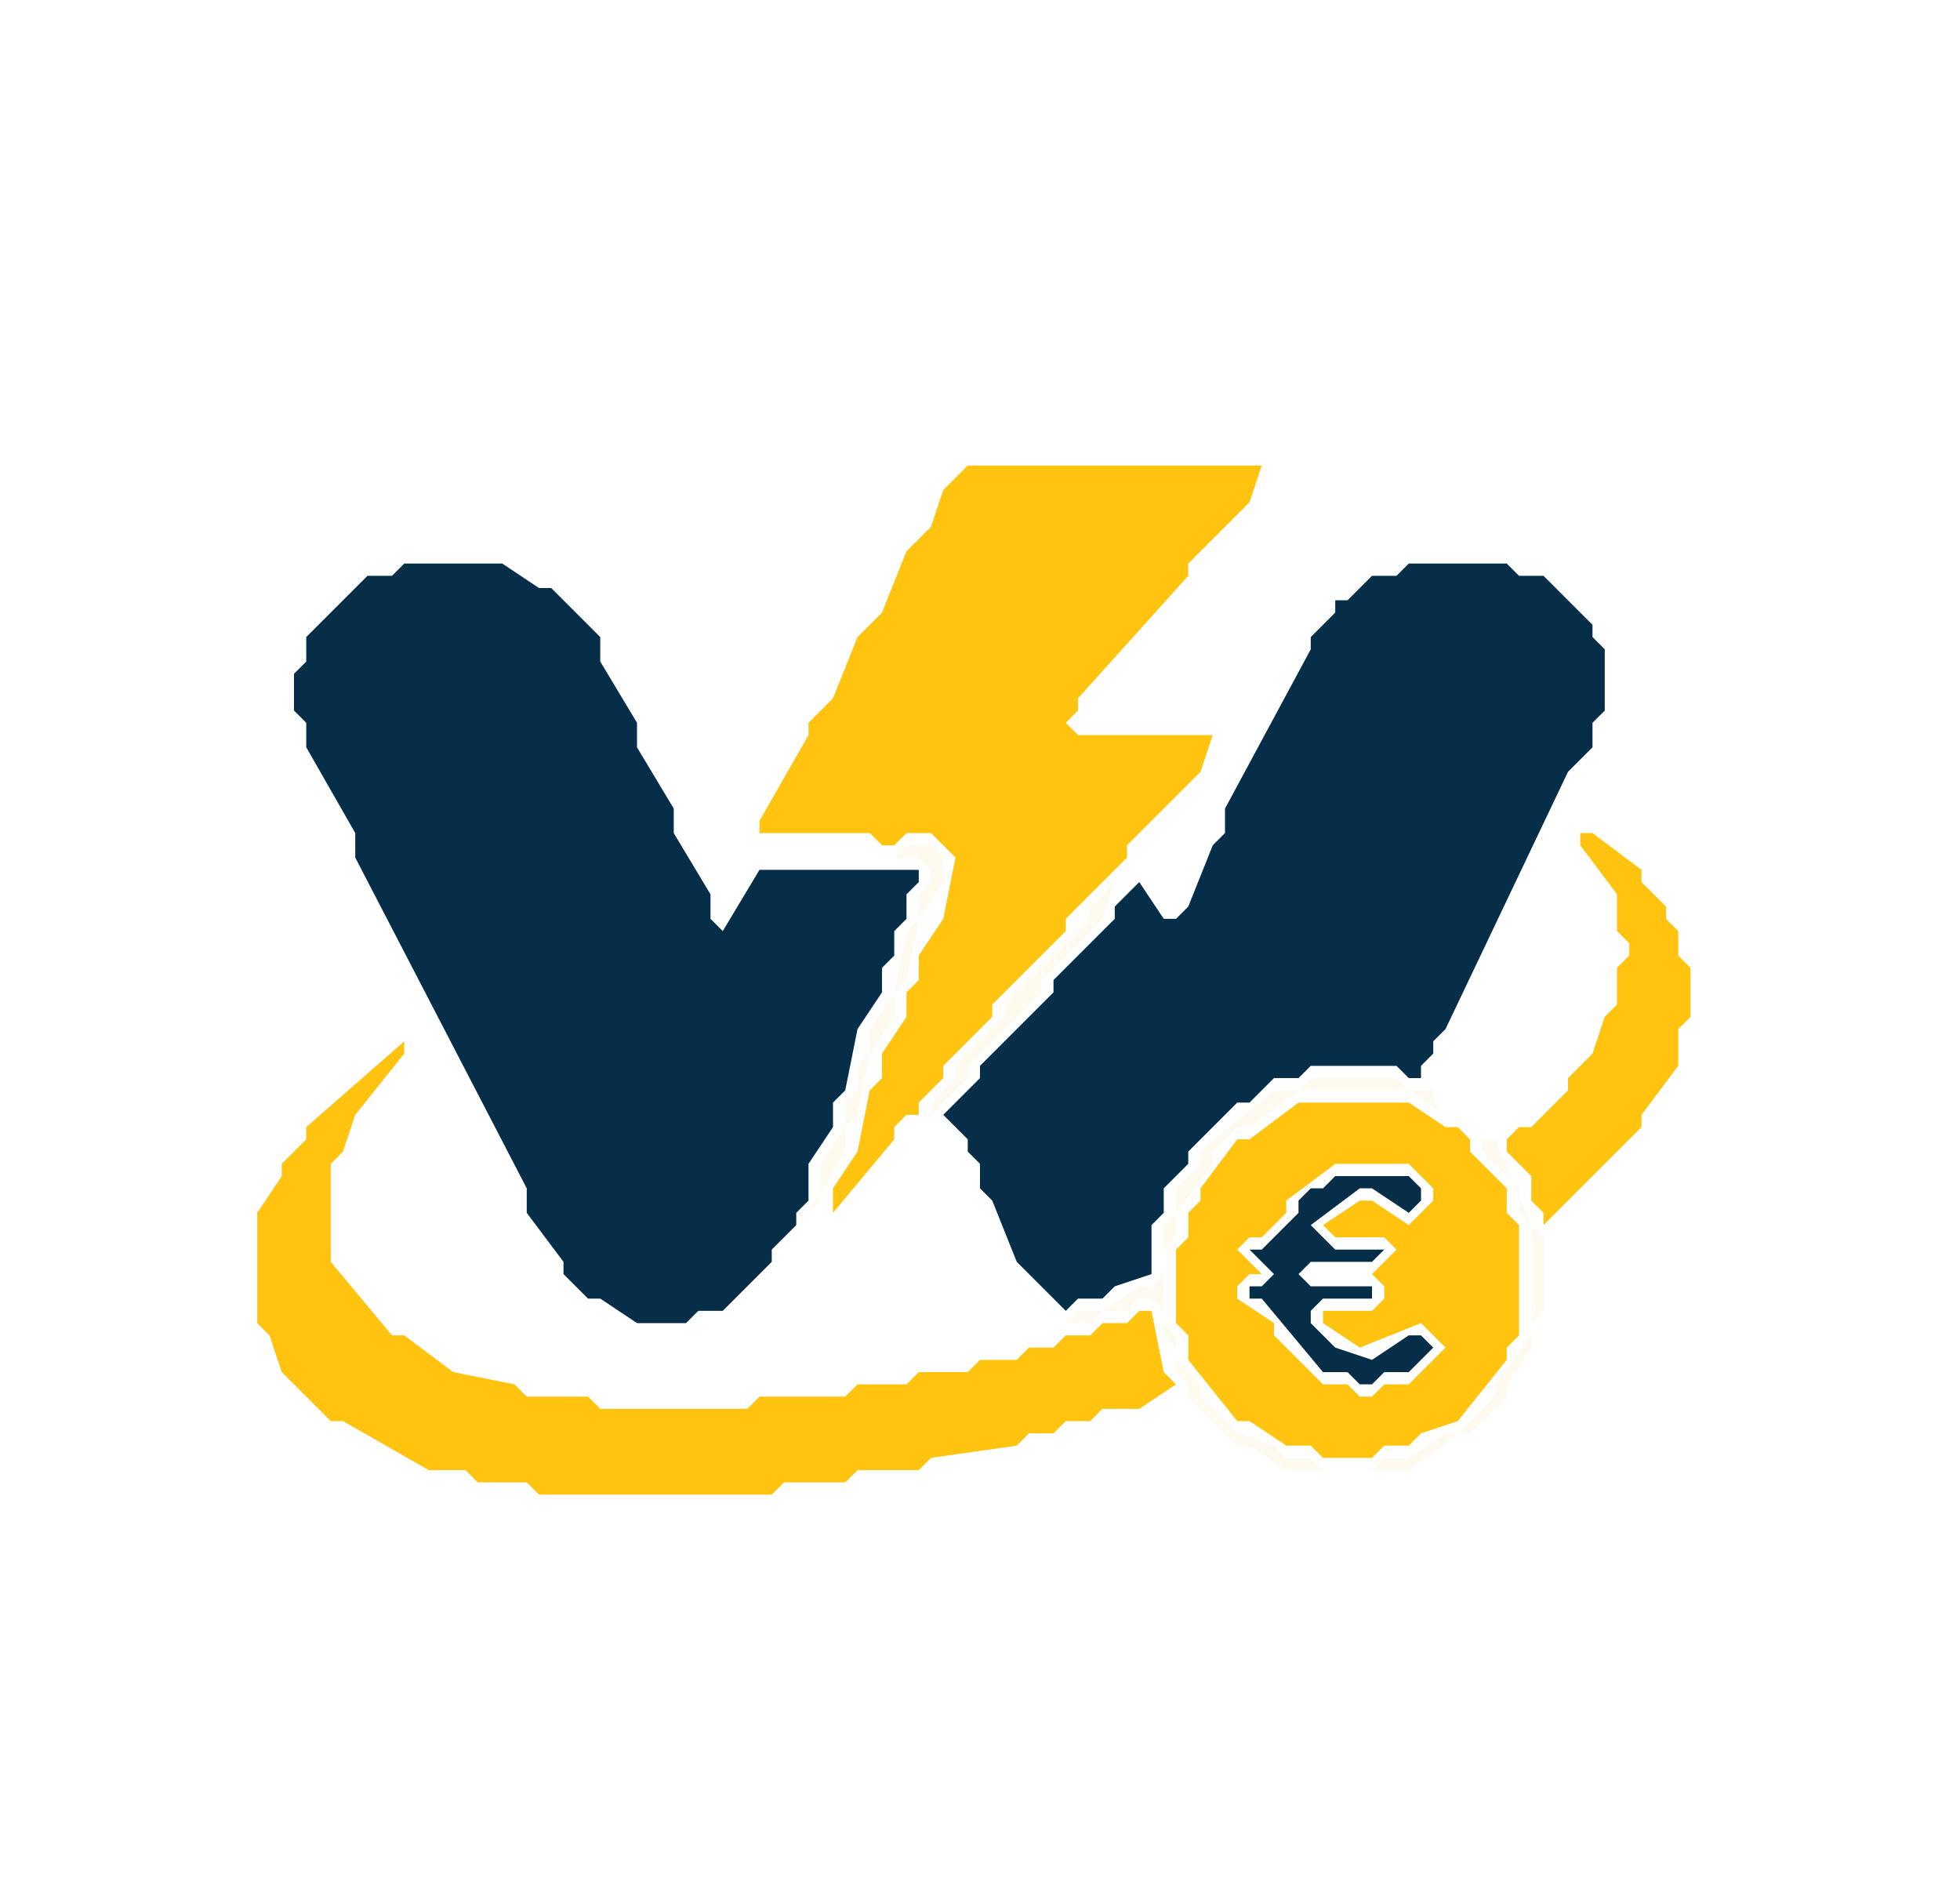
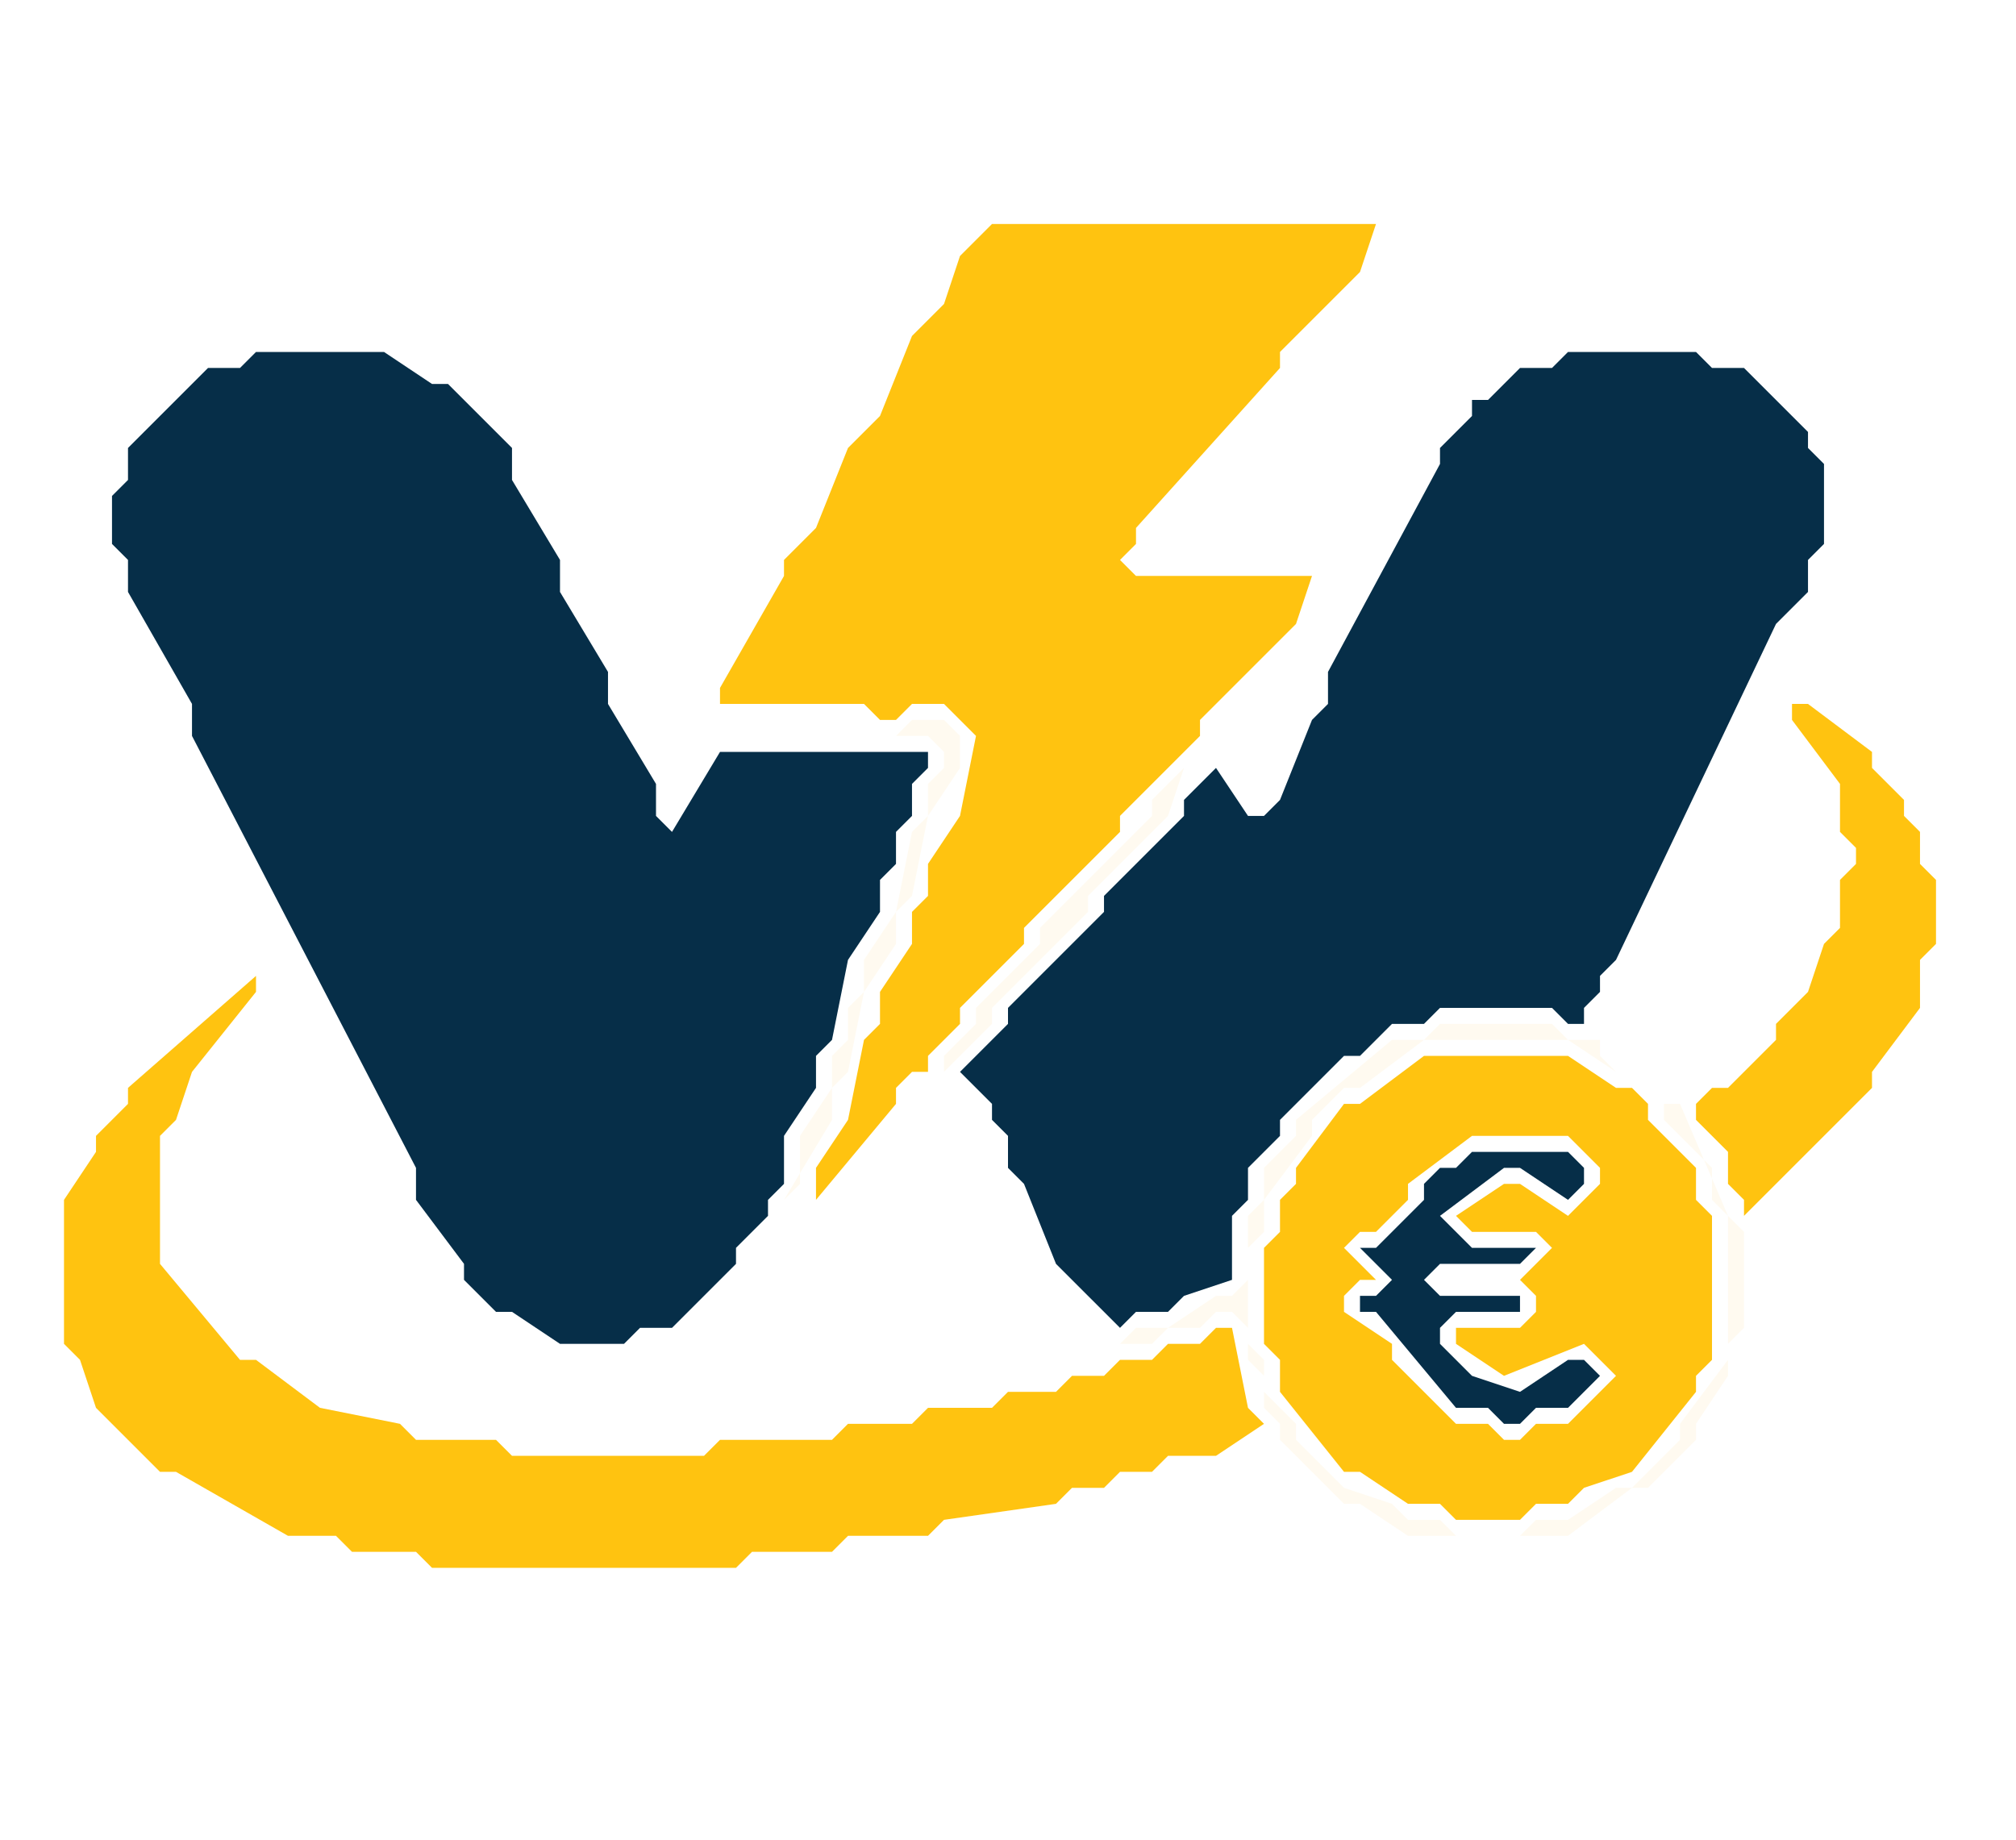
- <svg xmlns="http://www.w3.org/2000/svg" viewBox="0 0 160 155" role="img" aria-labelledby="title">
+ <svg xmlns="http://www.w3.org/2000/svg" viewBox="17 24 126 115" role="img" aria-labelledby="title">
  <path fill="#062e48" fill-rule="evenodd" d="M115 96L109 96 L108 97 L107 97 L106 98 L106 99 L103 102 L102 102 L104 104 L103 105 L102 105 L102 106 L103 106 L108 112 L110 112 L111 113 L112 113 L113 112 L115 112 L117 110 L116 109 L115 109 L112 111 L109 110 L107 108 L107 107 L108 106 L112 106 L112 105 L107 105 L106 104 L107 103 L112 103 L113 102 L109 102 L107 100 L111 97 L112 97 L115 99 L116 98 L116 97Z M126 47L124 47 L123 46 L115 46 L114 47 L112 47 L110 49 L109 49 L109 50 L107 52 L107 53 L100 66 L100 68 L99 69 L97 74 L96 75 L95 75 L93 72 L91 74 L91 75 L86 80 L86 81 L80 87 L80 88 L77 91 L79 93 L79 94 L80 95 L80 97 L81 98 L83 103 L87 107 L88 106 L90 106 L91 105 L94 104 L94 100 L95 99 L95 97 L97 95 L97 94 L101 90 L102 90 L104 88 L106 88 L107 87 L114 87 L115 88 L116 88 L116 87 L117 86 L117 85 L118 84 L128 63 L130 61 L130 59 L131 58 L131 53 L130 52 L130 51Z M30 47L25 52 L25 54 L24 55 L24 58 L25 59 L25 61 L29 68 L29 70 L43 97 L43 99 L46 103 L46 104 L48 106 L49 106 L52 108 L56 108 L57 107 L59 107 L63 103 L63 102 L65 100 L65 99 L66 98 L67 99 L66 98 L66 95 L68 92 L68 90 L69 89 L70 84 L72 81 L72 79 L73 78 L73 76 L74 75 L74 73 L75 72 L75 71 L62 71 L59 76 L58 75 L58 73 L55 68 L55 66 L52 61 L52 59 L49 54 L49 52 L45 48 L44 48 L41 46 L33 46 L32 47Z" />
  <path fill="#ffc310" fill-rule="evenodd" d="M106 90L102 93 L101 93 L98 97 L98 98 L97 99 L97 101 L96 102 L96 108 L97 109 L97 111 L101 116 L102 116 L105 118 L107 118 L108 119 L112 119 L113 118 L115 118 L116 117 L119 116 L123 111 L123 110 L124 109 L124 100 L123 99 L123 97 L120 94 L120 93 L119 92 L118 92 L115 90Z M109 95L115 95 L117 97 L117 98 L115 100 L112 98 L111 98 L108 100 L109 101 L113 101 L114 102 L112 104 L107 104 L112 104 L113 105 L113 106 L112 107 L108 107 L108 108 L111 110 L116 108 L118 110 L115 113 L113 113 L112 114 L111 114 L110 113 L108 113 L104 109 L104 108 L101 106 L101 105 L102 104 L103 104 L101 102 L102 101 L103 101 L105 99 L105 98Z M21 99L21 108 L22 109 L23 112 L27 116 L28 116 L35 120 L38 120 L39 121 L43 121 L44 122 L63 122 L64 121 L69 121 L70 120 L75 120 L76 119 L83 118 L84 117 L86 117 L87 116 L89 116 L90 115 L93 115 L96 113 L95 112 L94 107 L93 107 L92 108 L90 108 L89 109 L87 109 L86 110 L84 110 L83 111 L80 111 L79 112 L75 112 L74 113 L70 113 L69 114 L62 114 L61 115 L49 115 L48 114 L43 114 L42 113 L37 112 L33 109 L32 109 L27 103 L27 95 L28 94 L29 91 L33 86 L33 85 L25 92 L25 93 L23 95 L23 96Z M130 68L129 68 L129 69 L132 73 L132 76 L133 77 L133 78 L132 79 L132 82 L131 83 L130 86 L128 88 L128 89 L125 92 L124 92 L123 93 L123 94 L125 96 L125 98 L126 99 L126 100 L134 92 L134 91 L137 87 L137 84 L138 83 L138 79 L137 78 L137 76 L136 75 L136 74 L134 72 L134 71Z M103 38L79 38 L77 40 L76 43 L74 45 L72 50 L70 52 L68 57 L66 59 L66 60 L62 67 L62 68 L71 68 L72 69 L73 69 L74 68 L76 68 L78 70 L77 75 L75 78 L75 80 L74 81 L74 83 L72 86 L72 88 L71 89 L70 94 L68 97 L68 99 L73 93 L73 92 L74 91 L75 91 L75 90 L77 88 L77 87 L81 83 L81 82 L87 76 L87 75 L92 70 L92 69 L98 63 L99 60 L88 60 L87 59 L88 58 L88 57 L97 47 L97 46 L102 41Z" />
  <path fill="#fffaf0" fill-rule="evenodd" d="M107 88L106 89 L104 89 L98 94 L98 95 L96 97 L96 99 L95 100 L95 104 L94 105 L93 105 L90 107 L88 107 L87 108 L89 108 L90 107 L92 107 L93 106 L94 106 L95 107 L95 109 L96 110 L96 112 L97 113 L97 114 L101 118 L102 118 L105 120 L115 120 L119 117 L120 117 L123 114 L123 113 L125 110 L125 108 L126 107 L126 101 L125 100 L122 93 L121 93 L120 92 L121 93 L121 94 L124 97 L124 99 L125 100 L125 109 L122 113 L122 114 L119 117 L118 117 L115 119 L113 119 L112 120 L108 120 L107 119 L105 119 L104 118 L101 117 L98 114 L98 113 L96 111 L96 109 L95 108 L95 102 L96 101 L96 99 L99 95 L99 94 L101 92 L102 92 L106 89 L115 89 L118 91 L117 90 L117 89 L115 89 L114 88Z M91 72L89 74 L89 75 L82 82 L82 83 L78 87 L78 88 L76 90 L76 91 L79 88 L79 87 L85 81 L85 80 L90 75Z M76 69L74 69 L73 70 L72 70 L75 70 L76 71 L76 72 L75 73 L75 75 L74 76 L73 81 L71 84 L71 86 L70 87 L70 89 L69 90 L69 92 L67 95 L67 98 L66 99 L69 94 L69 92 L70 91 L71 86 L73 83 L73 81 L74 80 L75 75 L77 72 L77 70Z" />
</svg>
